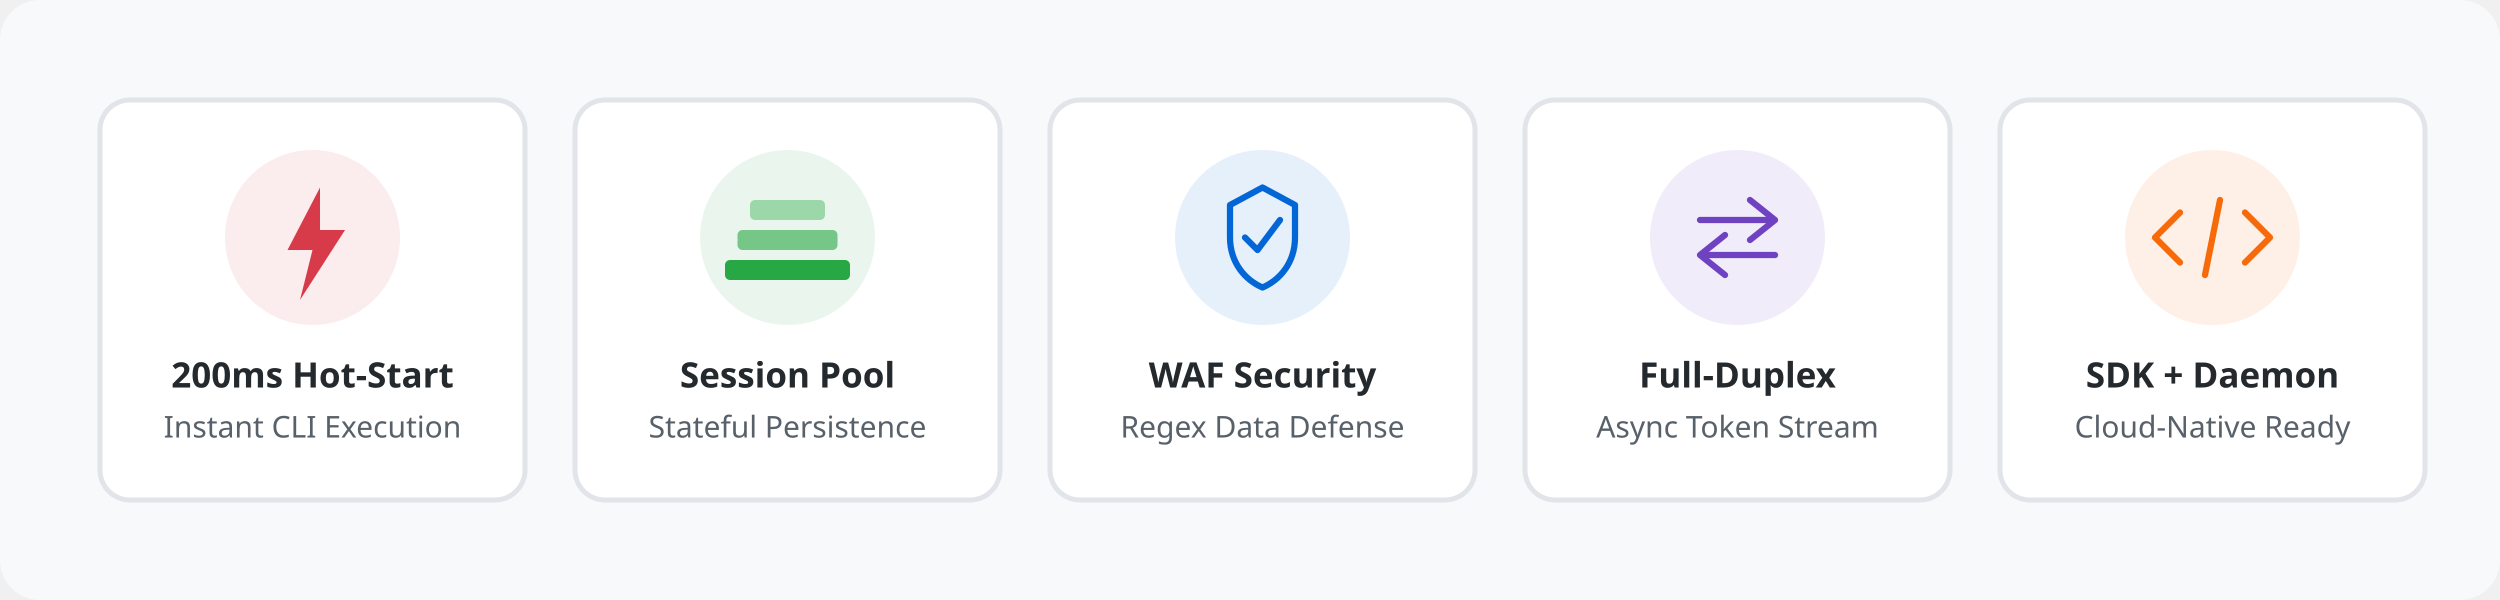
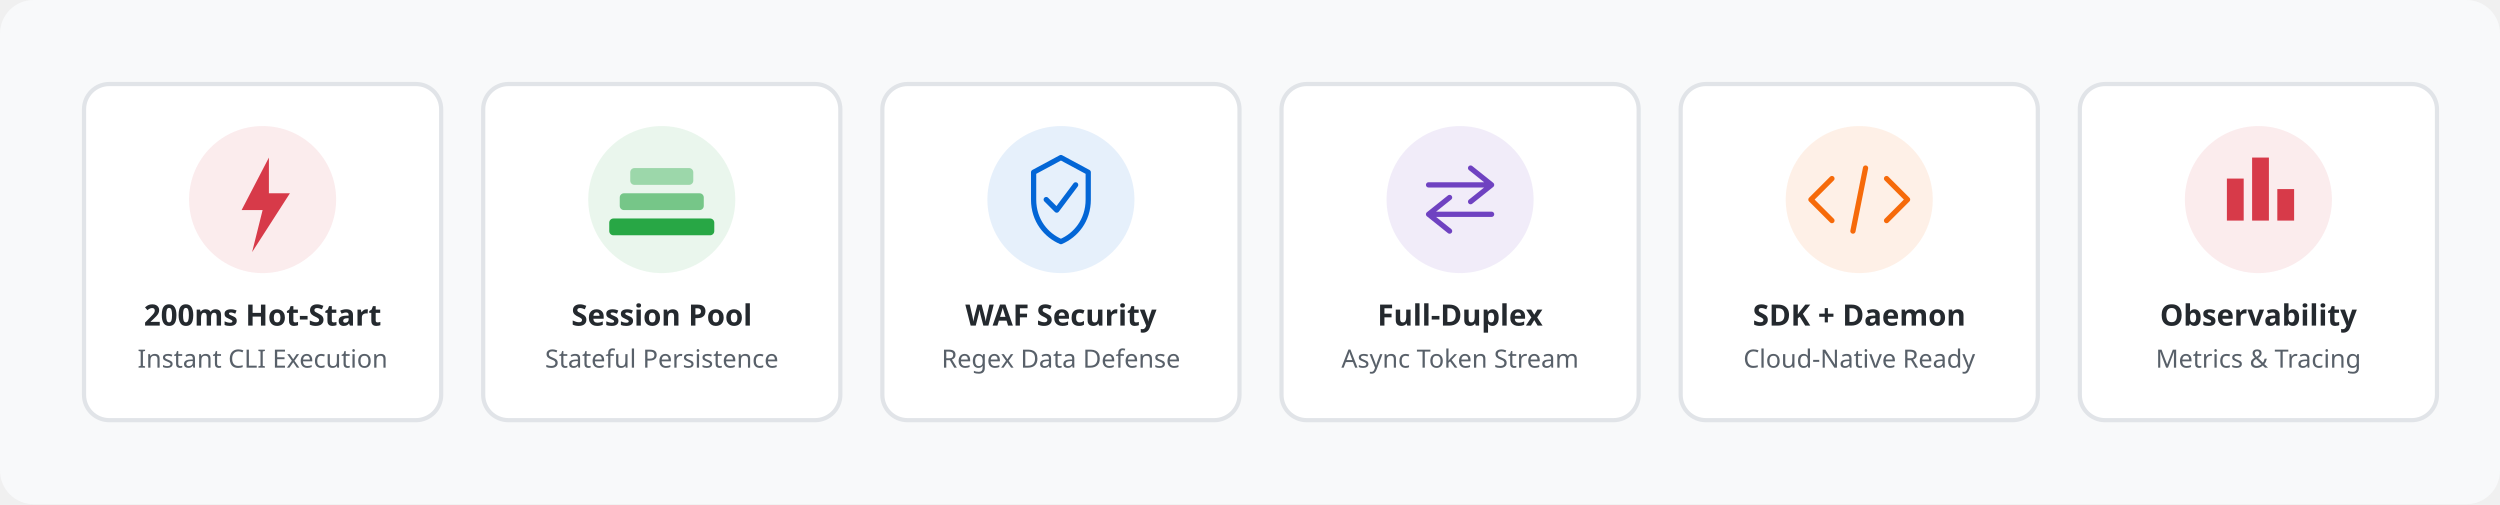
- <svg xmlns="http://www.w3.org/2000/svg" viewBox="0 0 1000 240" width="1000" height="240">
+ <svg xmlns="http://www.w3.org/2000/svg" viewBox="0 0 1190 240" width="1190" height="240">
  <defs>
    <style>
      .bg { fill: #f8f9fa; }
      .feature-card { fill: #ffffff; stroke: #e1e4e8; stroke-width: 2; }
      .text-title { font-family: sans-serif; font-weight: bold; font-size: 14px; fill: #24292e; }
      .text-sub { font-family: sans-serif; font-size: 12px; fill: #586069; }
      
      .icon-bg { opacity: 0.1; }
      .icon-stroke { fill: none; stroke-width: 2.5; stroke-linecap: round; stroke-linejoin: round; }
      
      .c1-fill { fill: #d73a49; } .c1-stroke { stroke: #d73a49; }
      .c2-fill { fill: #28a745; } .c2-stroke { stroke: #28a745; }
      .c3-fill { fill: #0366d6; } .c3-stroke { stroke: #0366d6; }
      .c4-fill { fill: #6f42c1; } .c4-stroke { stroke: #6f42c1; }
      .c5-fill { fill: #f66a0a; } .c5-stroke { stroke: #f66a0a; }
    </style>
  </defs>
-   <rect width="1000" height="240" class="bg" rx="16" />
+   <rect width="1190" height="240" class="bg" rx="16" />
  <g transform="translate(40, 40)">
    <rect width="170" height="160" rx="12" class="feature-card" />
    <circle cx="85" cy="55" r="35" class="icon-bg c1-fill" />
    <path d="M88 35 L75 60 L85 60 L80 80 L98 52 L88 52 Z" class="c1-fill" />
    <text x="85" y="115" text-anchor="middle" class="text-title">200ms Hot-Start</text>
    <text x="85" y="135" text-anchor="middle" class="text-sub">Instant CLI Execution</text>
  </g>
  <g transform="translate(230, 40)">
    <rect width="170" height="160" rx="12" class="feature-card" />
    <circle cx="85" cy="55" r="35" class="icon-bg c2-fill" />
    <rect x="70" y="40" width="30" height="8" rx="2" class="c2-fill" opacity="0.4" />
    <rect x="65" y="52" width="40" height="8" rx="2" class="c2-fill" opacity="0.6" />
    <rect x="60" y="64" width="50" height="8" rx="2" class="c2-fill" />
    <text x="85" y="115" text-anchor="middle" class="text-title">Session Pool</text>
    <text x="85" y="135" text-anchor="middle" class="text-sub">Stateful Persistence</text>
  </g>
  <g transform="translate(420, 40)">
    <rect width="170" height="160" rx="12" class="feature-card" />
    <circle cx="85" cy="55" r="35" class="icon-bg c3-fill" />
    <path d="M85 35 L98 42 L98 55 C98 65 92 72 85 75 C78 72 72 65 72 55 L72 42 Z" class="icon-stroke c3-stroke" />
    <path d="M78 55 L83 60 L92 48" class="icon-stroke c3-stroke" />
    <text x="85" y="115" text-anchor="middle" class="text-title">WAF Security</text>
    <text x="85" y="135" text-anchor="middle" class="text-sub">Regex Data Defense</text>
  </g>
  <g transform="translate(610, 40)">
    <rect width="170" height="160" rx="12" class="feature-card" />
    <circle cx="85" cy="55" r="35" class="icon-bg c4-fill" />
    <path d="M70 48 L100 48 M90 40 L100 48 L90 56" class="icon-stroke c4-stroke" />
    <path d="M100 62 L70 62 M80 54 L70 62 L80 70" class="icon-stroke c4-stroke" />
    <text x="85" y="115" text-anchor="middle" class="text-title">Full-Duplex</text>
    <text x="85" y="135" text-anchor="middle" class="text-sub">Async Token Stream</text>
  </g>
  <g transform="translate(800, 40)">
    <rect width="170" height="160" rx="12" class="feature-card" />
    <circle cx="85" cy="55" r="35" class="icon-bg c5-fill" />
    <path d="M72 45 L62 55 L72 65 M98 45 L108 55 L98 65" class="icon-stroke c5-stroke" />
    <path d="M88 40 L82 70" class="icon-stroke c5-stroke" />
    <text x="85" y="115" text-anchor="middle" class="text-title">SDK + Daemon</text>
    <text x="85" y="135" text-anchor="middle" class="text-sub">Cloud-Native Ready</text>
  </g>
+   <g transform="translate(990, 40)">
+     <rect width="170" height="160" rx="12" class="feature-card" />
+     <circle cx="85" cy="55" r="35" class="icon-bg c1-fill" />
+     <path d="M70 65 L70 45 L78 45 L78 65 Z" class="c1-fill" />
+     <path d="M82 65 L82 35 L90 35 L90 65 Z" class="c1-fill" />
+     <path d="M94 65 L94 50 L102 50 L102 65 Z" class="c1-fill" />
+     <text x="85" y="115" text-anchor="middle" class="text-title">Observability</text>
+     <text x="85" y="135" text-anchor="middle" class="text-sub">Metrics &amp; Tracing</text>
+   </g>
</svg>
